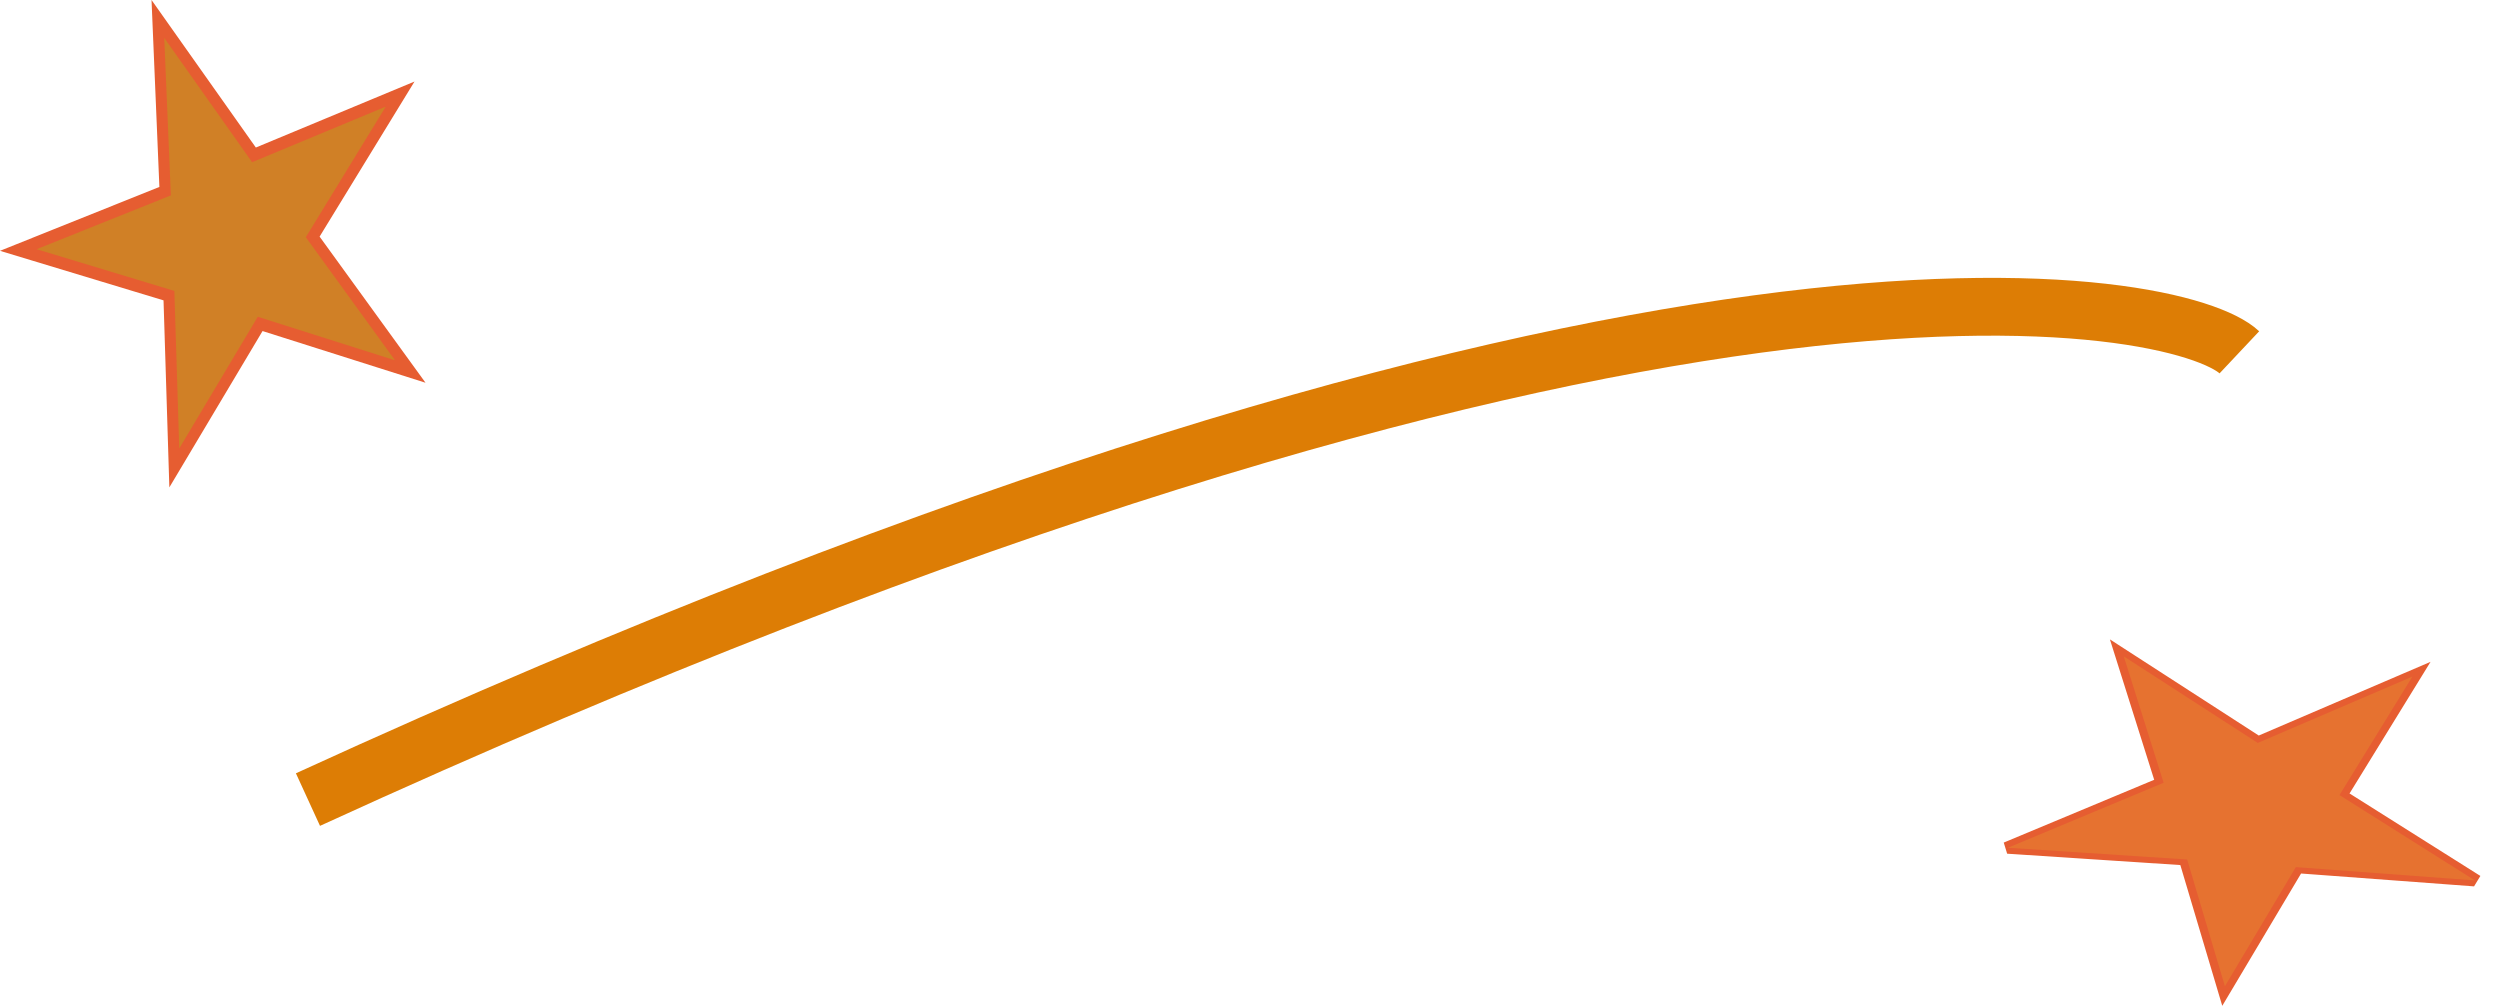
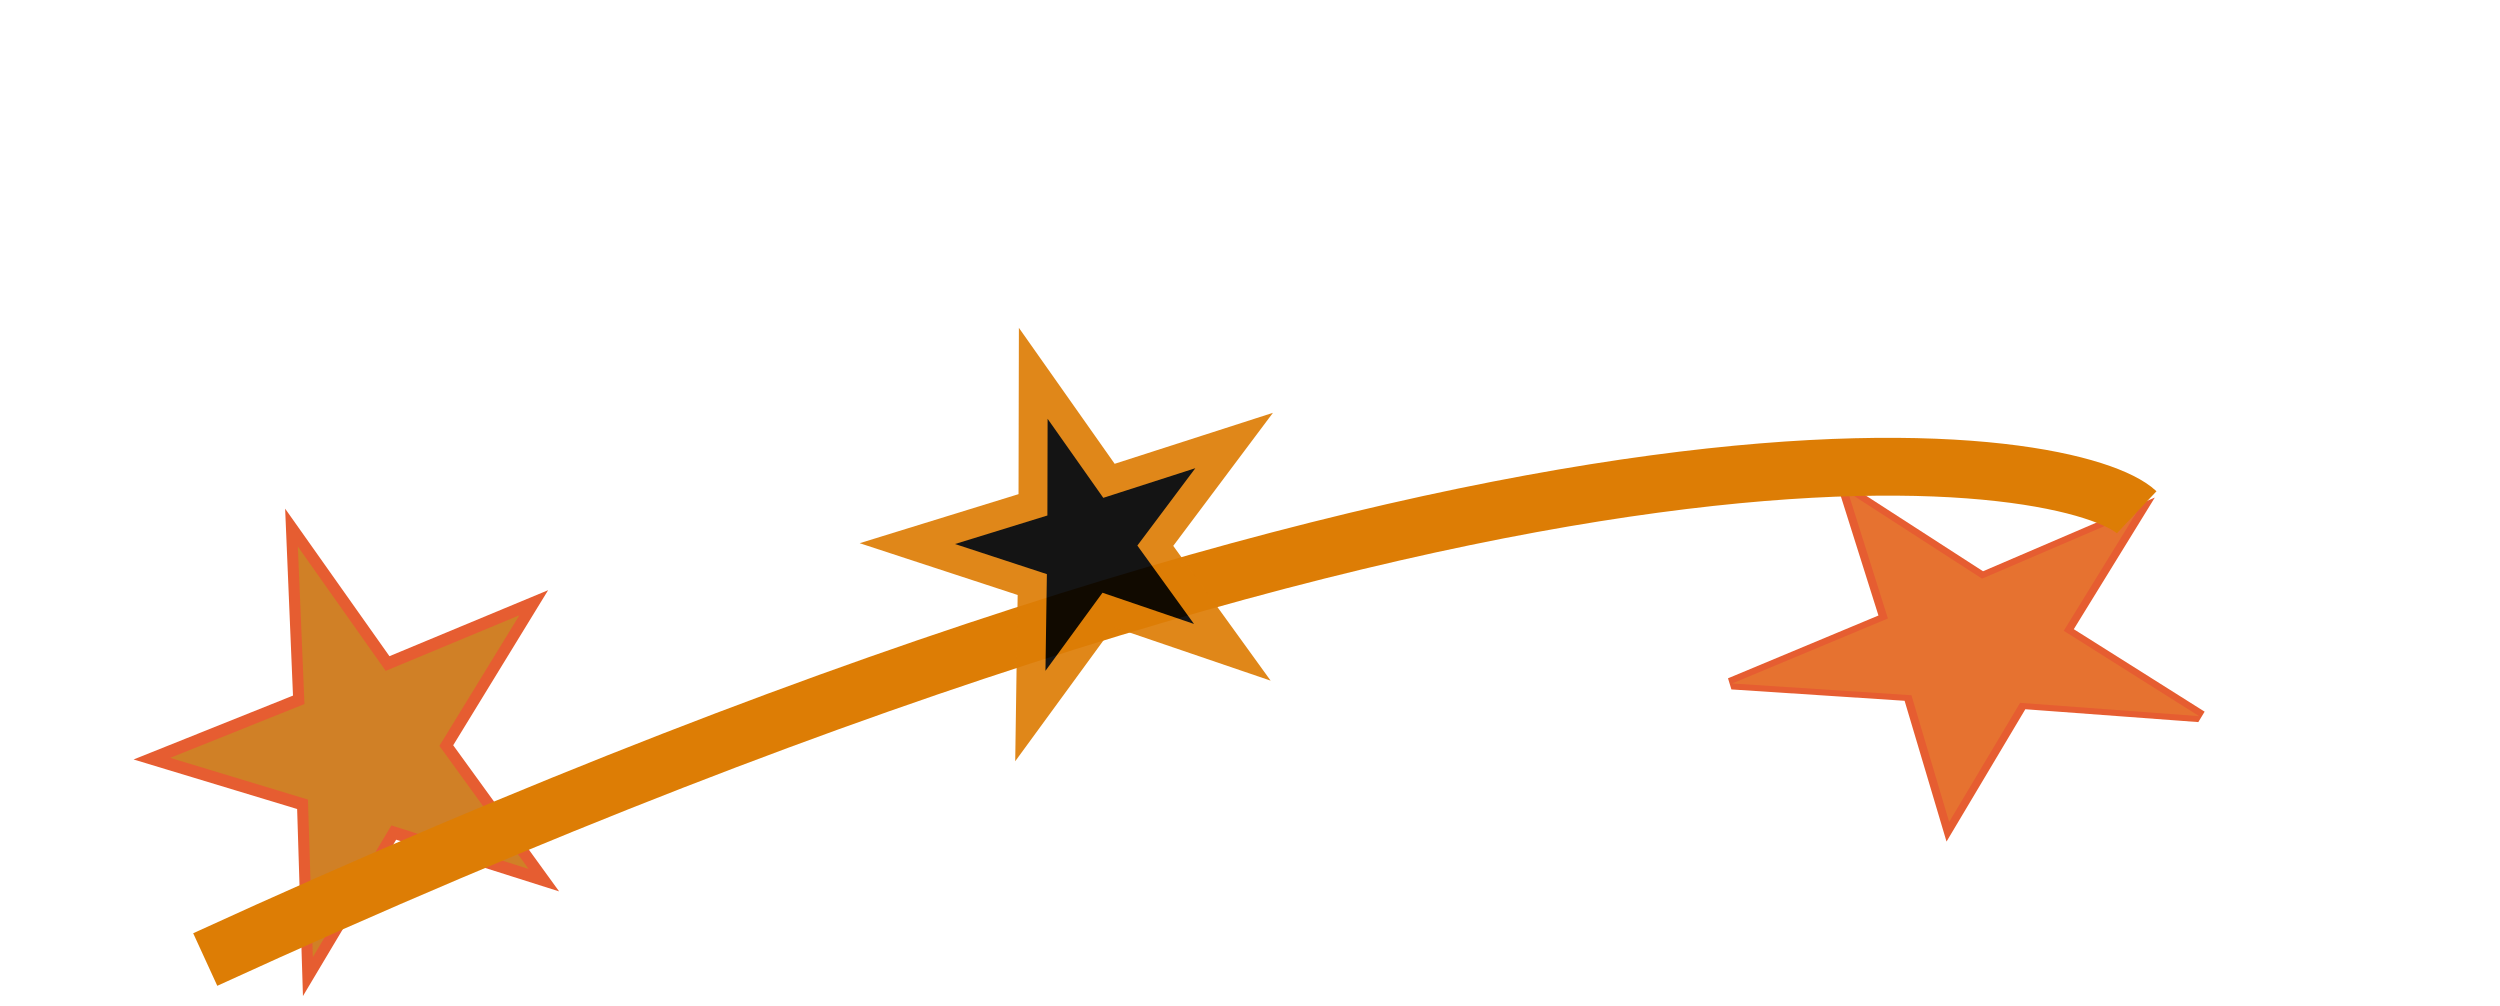
<svg xmlns="http://www.w3.org/2000/svg" width="135.221mm" height="54.404mm" viewBox="0 0 135.221 54.404" version="1.1" id="svg8">
  <defs id="defs2" />
  <g id="layer1" transform="translate(-1.340391,-144.8952)">
    <g id="g834">
      <g id="g848">
-         <path style="opacity:0.919;fill:#cc7513;fill-opacity:1;stroke:#e44f1f;stroke-width:2.165;stroke-linecap:round;stroke-linejoin:miter;stroke-miterlimit:4;stroke-dasharray:none;stroke-dashoffset:9.524;stroke-opacity:1;paint-order:stroke markers fill" id="path823" d="M 43.845,125.399 30.464,121.553 22.811,133.184 22.333,119.269 8.906,115.584 21.993,110.831 21.348,96.922 29.913,107.899 42.941,102.988 35.148,114.526 Z" transform="matrix(0.5549282,0,0,0.6124098,-1.622806,87.58912)" />
-         <g id="g840">
-           <text transform="rotate(-89.66711)" id="text817" y="64.843" x="-177.698" style="font-style:normal;font-variant:normal;font-weight:normal;font-stretch:normal;font-size:58.561px;line-height:1.25;font-family:'MV Boli';-inkscape-font-specification:'MV Boli';text-align:center;letter-spacing:0px;word-spacing:0px;writing-mode:vertical-lr;text-anchor:middle;fill:#e4661e;fill-opacity:1;stroke:none;stroke-width:0.265" xml:space="preserve">
-             <tspan style="fill:#e4661e;fill-opacity:1;stroke-width:0.265" y="-177.698" x="64.843" id="tspan815">ELV</tspan>
-           </text>
-           <path transform="matrix(0.4148562,0,0,0.2986659,69.97276,132.712)" d="m 157.238,200.238 -23.346,-2.412 -9.248,21.571 -4.92,-22.948 -23.373,-2.13 20.305,-11.771 -5.197,-22.887 17.469,15.674 20.161,-12.016 -9.508,21.458 z" id="path825" style="opacity:0.919;fill:#e4661e;fill-opacity:1;stroke:#e44f1f;stroke-width:2.165;stroke-linecap:round;stroke-linejoin:miter;stroke-miterlimit:4;stroke-dasharray:none;stroke-dashoffset:9.524;stroke-opacity:1;paint-order:stroke markers fill" />
-           <path id="path827" d="M 17.997,188.143 C 90.839,154.749 119.343,161.015 122.464,163.952 v 0" style="fill:none;stroke:#dd7d05;stroke-width:3.127;stroke-linecap:butt;stroke-linejoin:miter;stroke-miterlimit:4;stroke-dasharray:none;stroke-opacity:1" />
+         <g id="g21">
+           <path transform="matrix(0.5549282,0,0,0.6124098,5.603623,115.1015)" d="M 43.845,125.399 30.464,121.553 22.811,133.184 22.333,119.269 8.906,115.584 21.993,110.831 21.348,96.922 29.913,107.899 42.941,102.988 35.148,114.526 Z" id="path823" style="opacity:0.919;fill:#cc7513;fill-opacity:1;stroke:#e44f1f;stroke-width:2.165;stroke-linecap:round;stroke-linejoin:miter;stroke-miterlimit:4;stroke-dasharray:none;stroke-dashoffset:9.524;stroke-opacity:1;paint-order:stroke markers fill" />
+           <g id="g840" transform="translate(-21.16667,7.559524)">
+             <path style="opacity:0.919;fill:#e4661e;fill-opacity:1;stroke:#e44f1f;stroke-width:2.165;stroke-linecap:round;stroke-linejoin:miter;stroke-miterlimit:4;stroke-dasharray:none;stroke-dashoffset:9.524;stroke-opacity:1;paint-order:stroke markers fill" id="path825" d="m 157.238,200.238 -23.346,-2.412 -9.248,21.571 -4.92,-22.948 -23.373,-2.13 20.305,-11.771 -5.197,-22.887 17.469,15.674 20.161,-12.016 -9.508,21.458 z" transform="matrix(0.4148562,0,0,0.2986659,76.22518,116.2671)" />
+             <path style="fill:none;stroke:#dd7d05;stroke-width:3.127;stroke-linecap:butt;stroke-linejoin:miter;stroke-miterlimit:4;stroke-dasharray:none;stroke-opacity:1" d="M 33.608,189.235 C 106.45,155.842 134.954,162.107 138.076,165.045 v 0" id="path827" />
+             <path style="opacity:0.919;fill:#000000;fill-opacity:1;stroke:#dd7d05;stroke-width:3.127;stroke-linecap:round;stroke-linejoin:miter;stroke-miterlimit:4;stroke-dasharray:none;stroke-dashoffset:9.524;stroke-opacity:1;paint-order:stroke markers fill" id="path23" d="m 79.17,159.987 3.012,4.276 4.979,-1.604 -3.136,4.186 3.064,4.24 -4.95,-1.689 -3.085,4.224 0.077,-5.23 -4.97,-1.629 4.998,-1.543 z" />
+           </g>
        </g>
      </g>
    </g>
  </g>
</svg>
